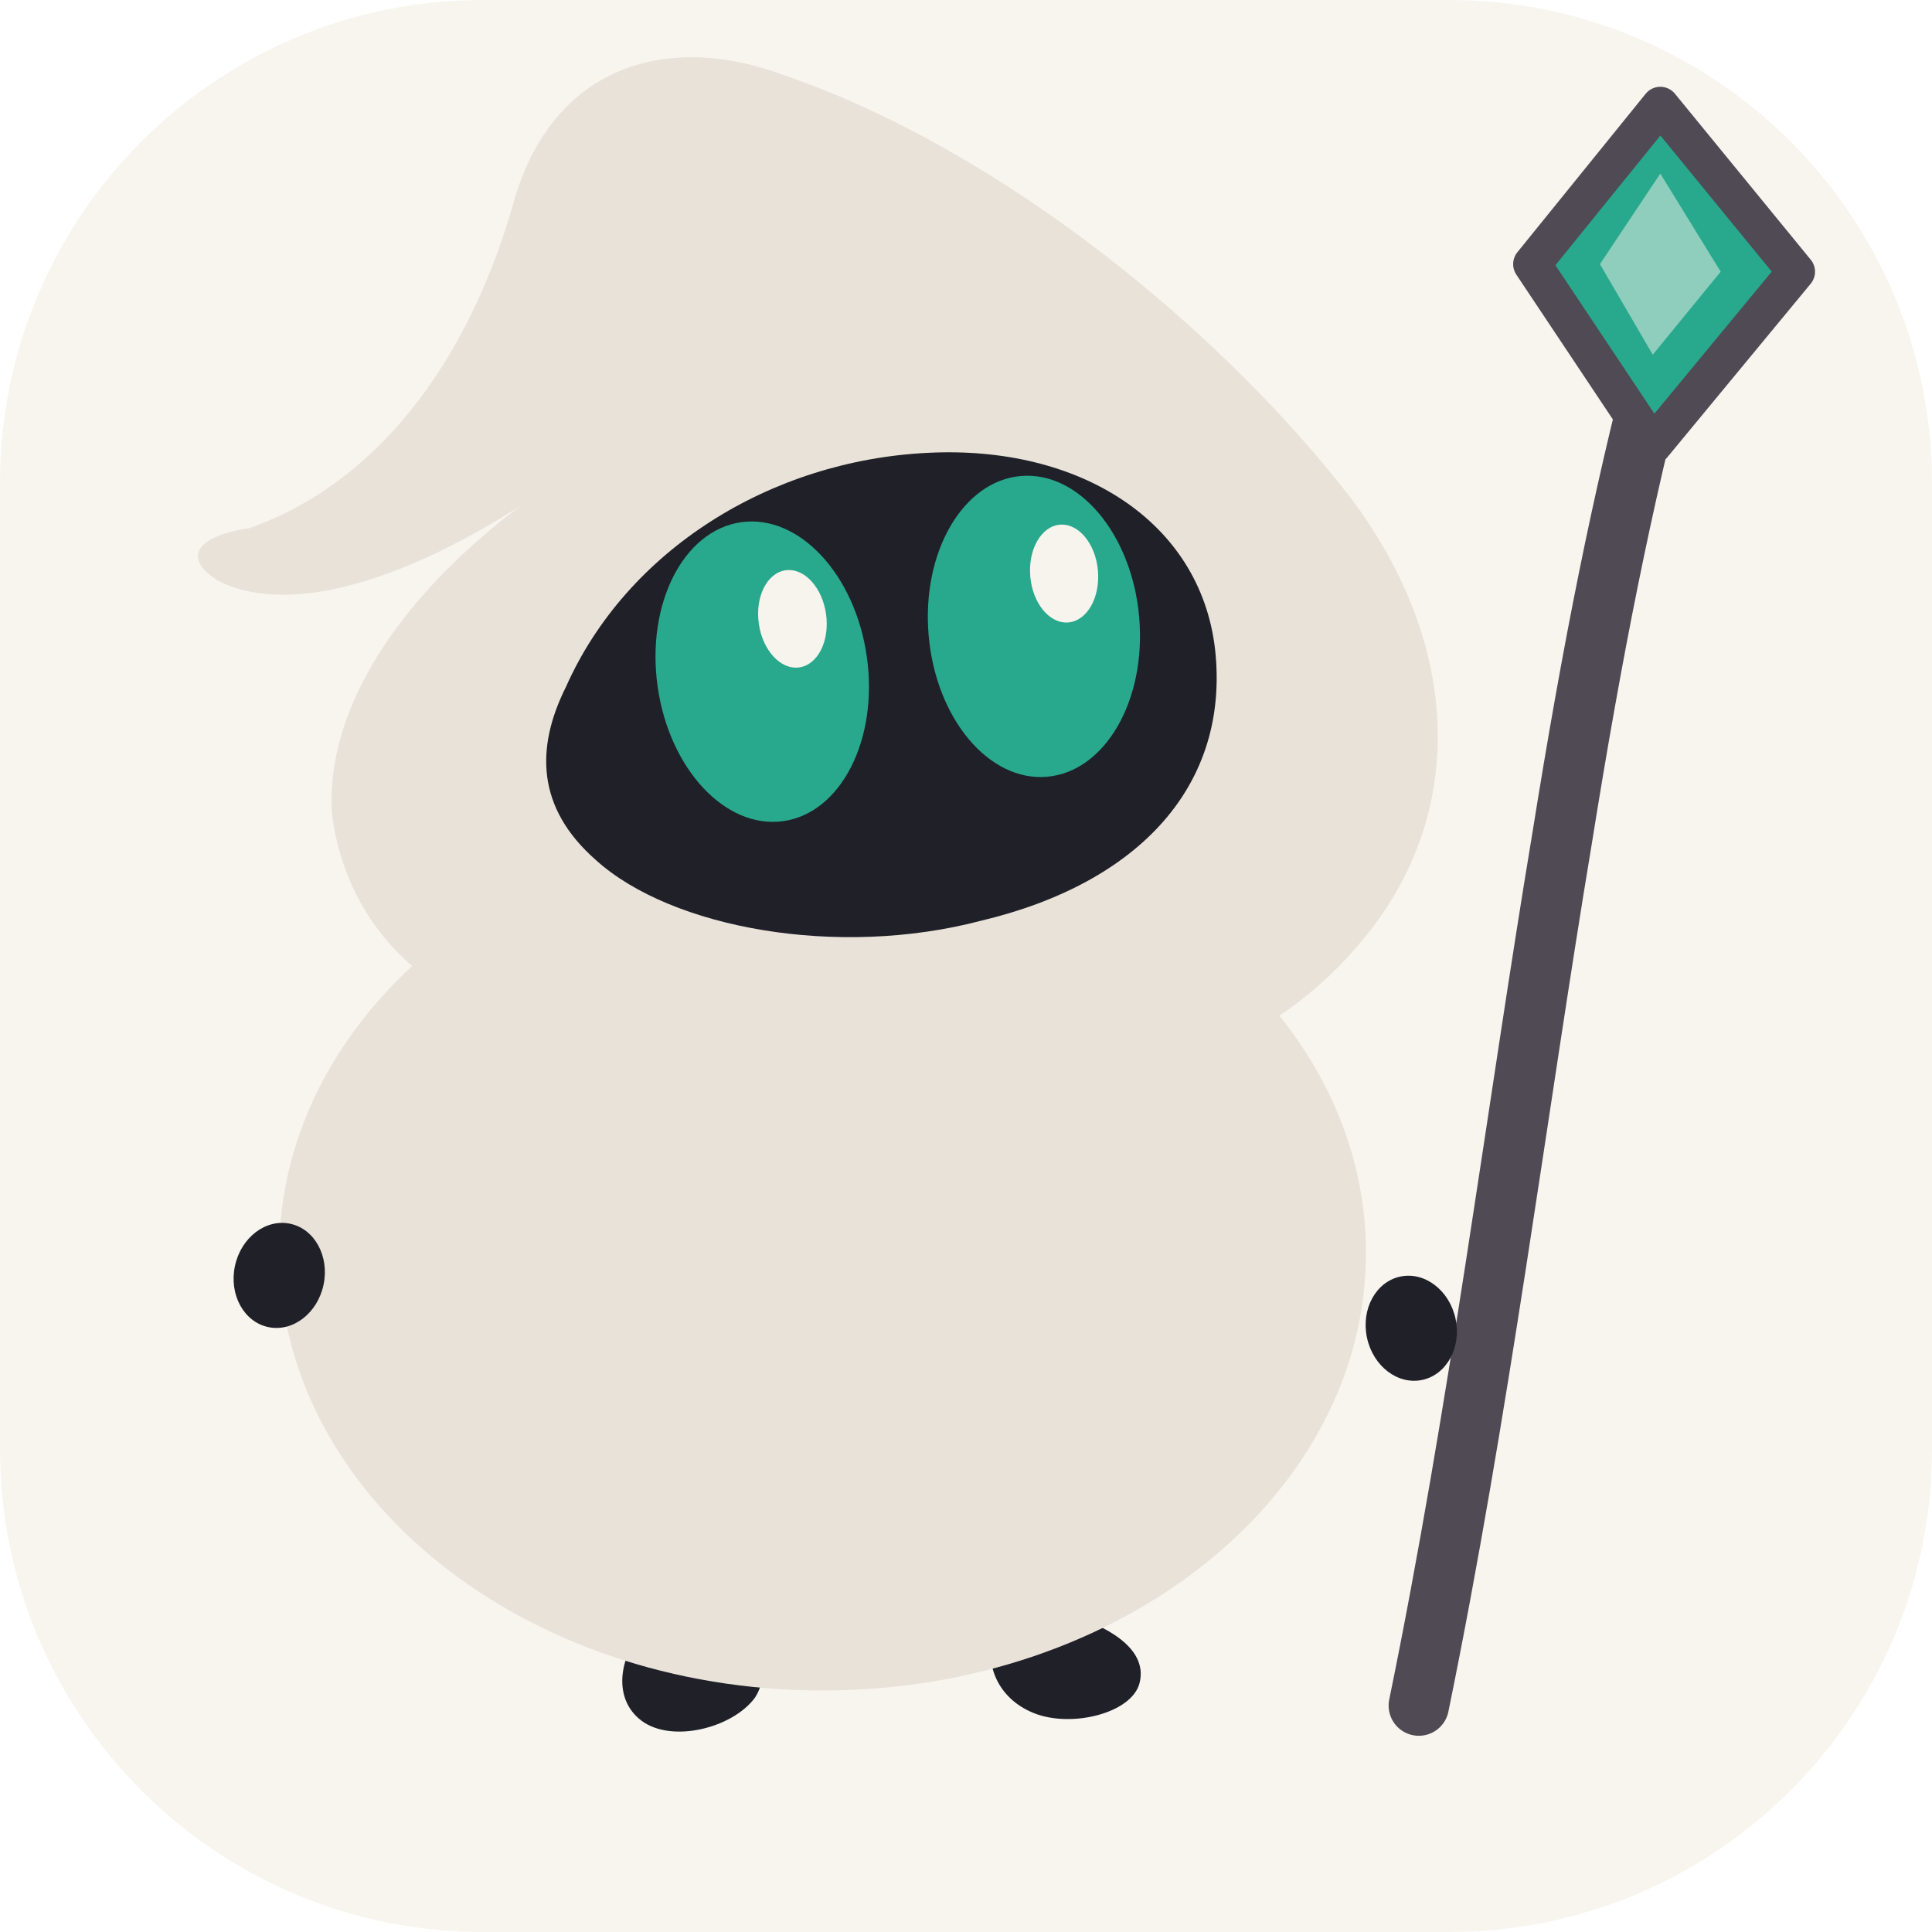
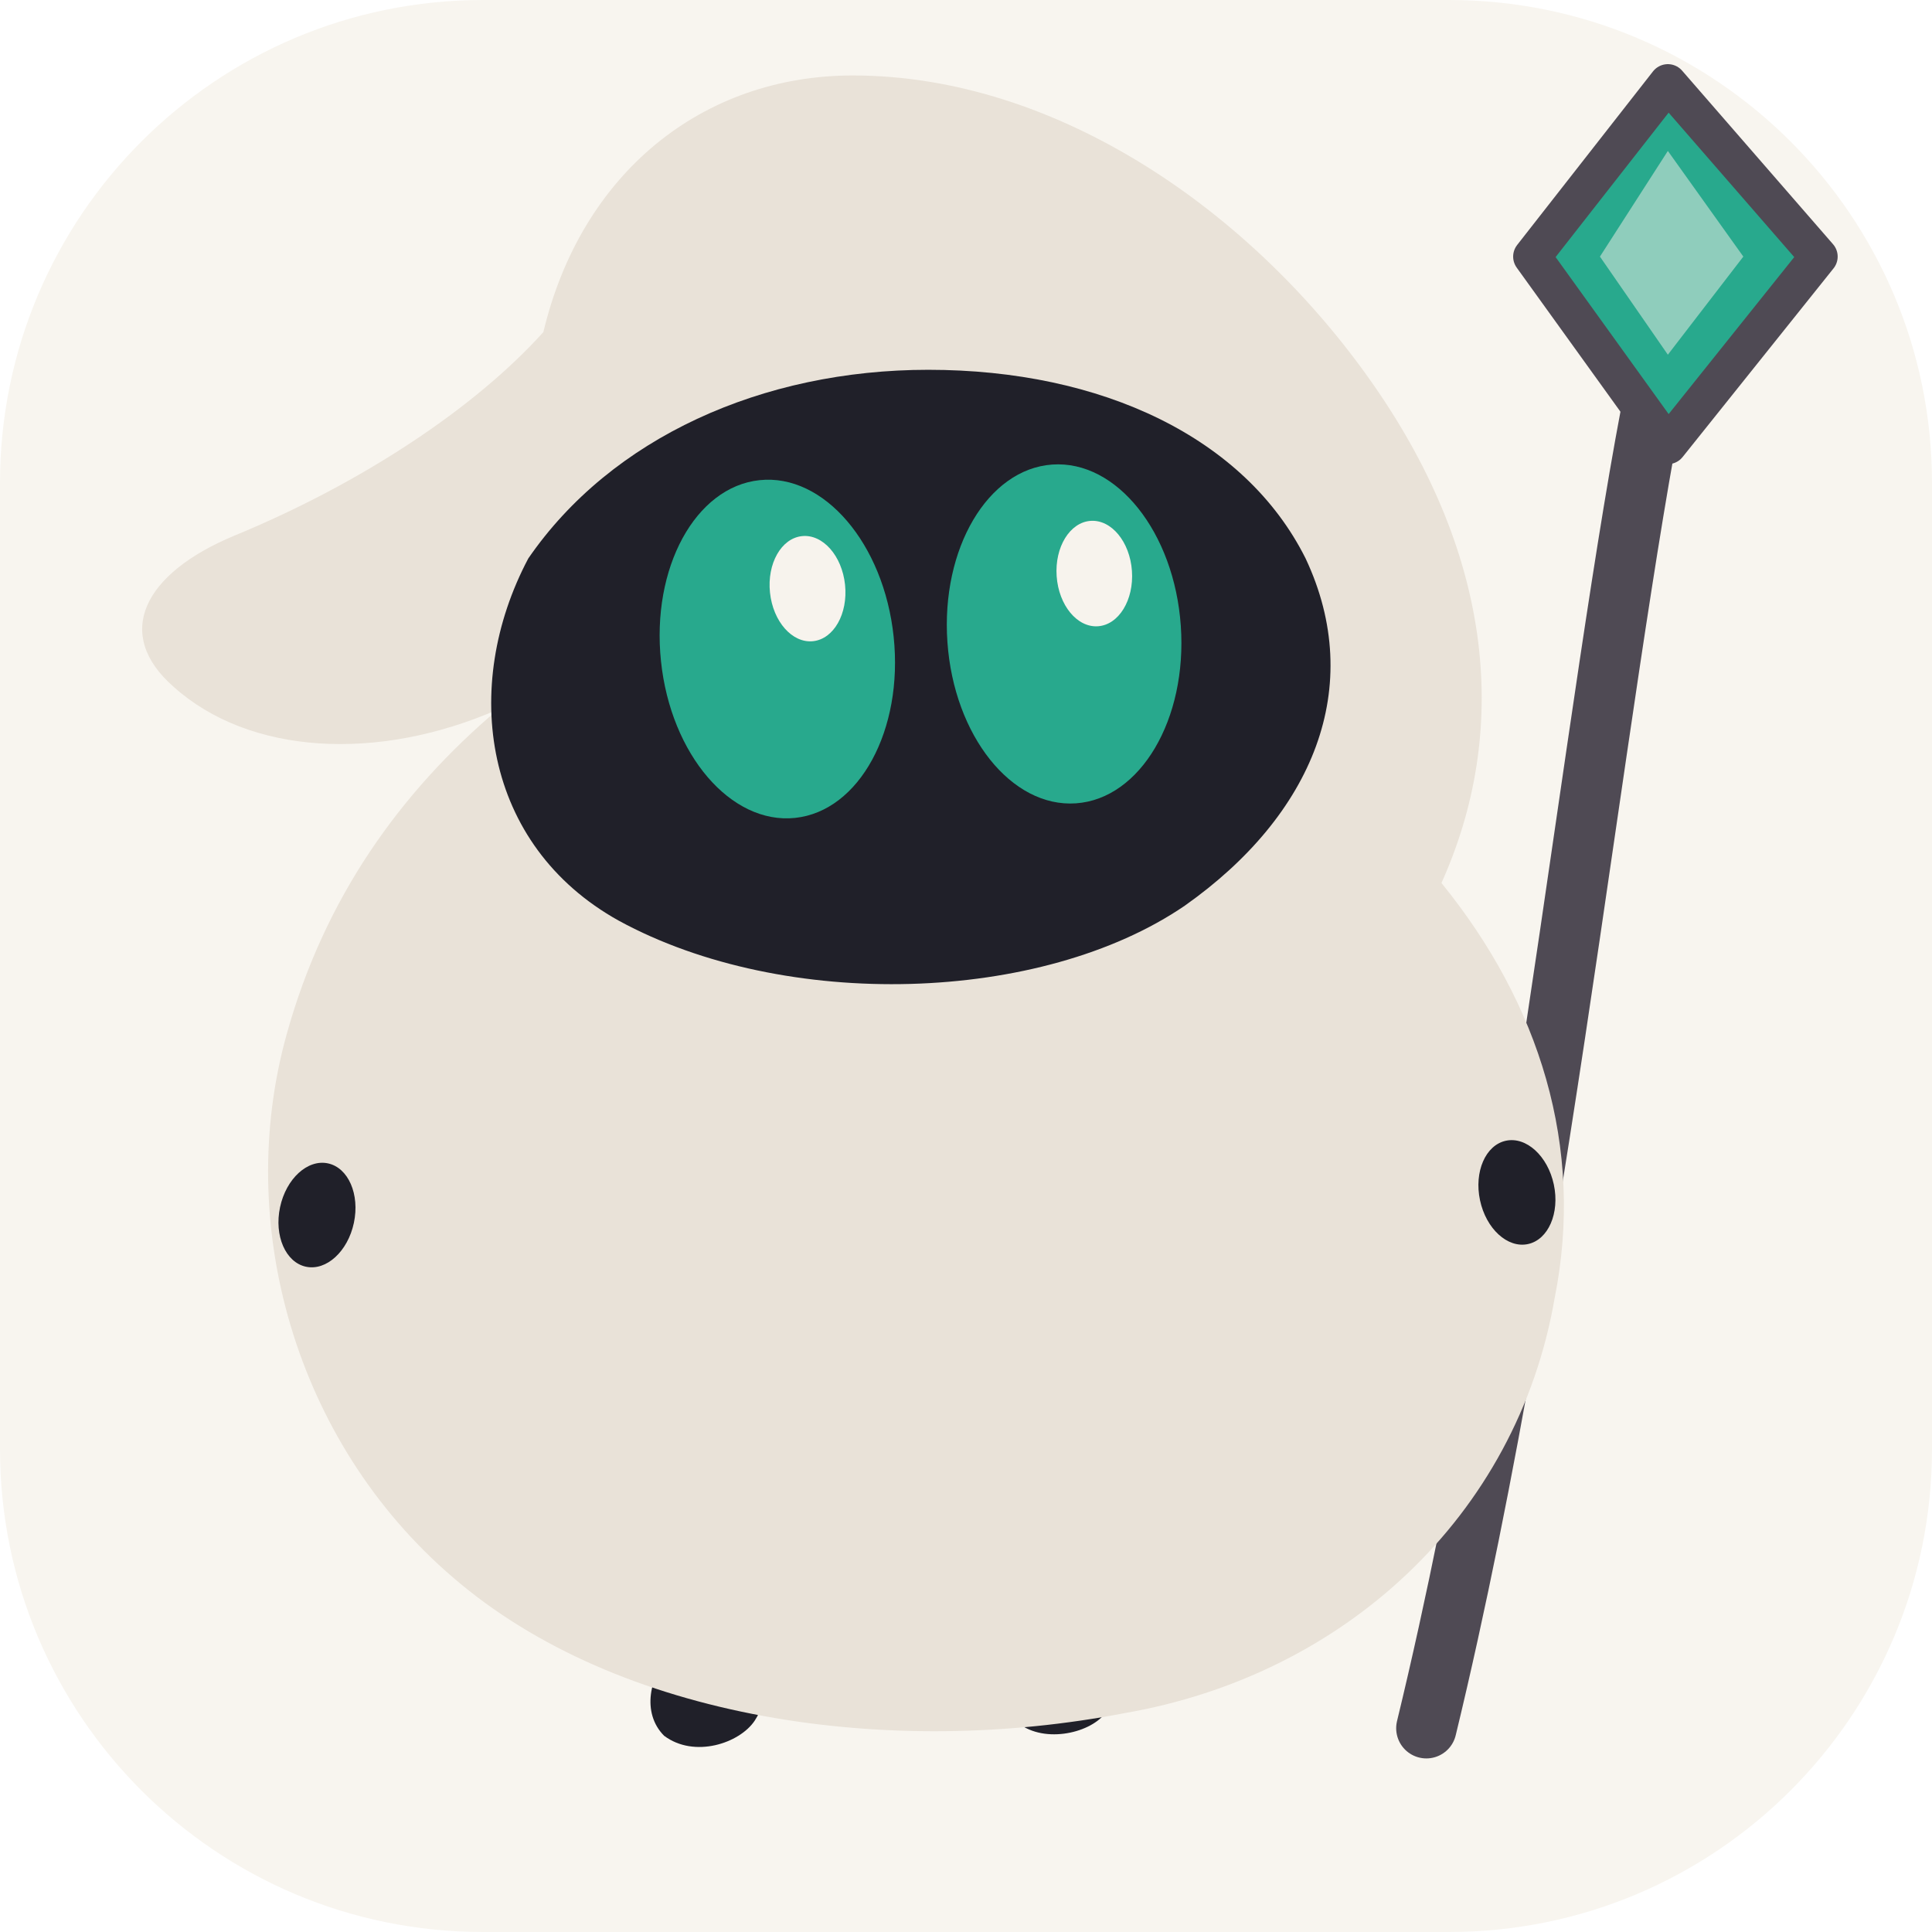
<svg xmlns="http://www.w3.org/2000/svg" viewBox="0 0 256 256">
  <style>
    .bg{fill:#f8f5ef}.cloak{fill:#e9e2d8}.eye{fill:#28a98d}.staff{stroke:#4f4a54}
    @media (prefers-color-scheme:dark){.bg{fill:#09090d}.cloak{fill:#f7f3ed}.eye{fill:#77e8c9}.staff{stroke:#98939d}}
  </style>
  <rect class="bg" width="256" height="256" rx="64" />
-   <path fill="#202029" d="M86 215c-4 4-5 10-1 13 4 3 12 1 15-3 2-3 1-7-2-10H86Zm46 0c-2 5 0 10 5 12 5 2 13 0 14-4 1-4-3-7-9-9l-10 1Z" />
-   <path class="staff" fill="none" stroke-width="8" stroke-linecap="round" d="M188 226c8-39 13-79 19-115 4-25 8-45 13-64" />
-   <path class="eye staff" stroke-width="5" stroke-linejoin="round" d="m220 14 18 22-19 23-16-24 17-21Z" />
-   <path fill="#f7f3ed" fill-opacity=".5" d="m220 23 8 13-9 11-7-12 8-12Z" />
-   <ellipse class="cloak" cx="109" cy="166" rx="72" ry="58" />
-   <path class="cloak" d="M33 70c17-6 29-22 35-43C73 9 88 4 104 10c29 10 58 34 75 56 15 20 15 42 2 58-12 15-30 21-49 20l-57-7c-18-3-29-14-31-29-1-14 9-29 25-41-14 9-30 15-40 10-5-3-3-6 4-7Z" />
-   <ellipse cx="37" cy="169" rx="6" ry="7" fill="#202029" transform="rotate(12 37 169)" />
-   <ellipse cx="187" cy="176" rx="6" ry="7" fill="#202029" transform="rotate(-12 187 176)" />
-   <path fill="#202029" d="M75 91c8-18 27-30 48-31 20-1 36 9 38 26 2 18-10 31-31 36-19 5-41 1-51-8-8-7-8-15-4-23Z" />
-   <ellipse class="eye" cx="101" cy="89" rx="14" ry="20" transform="rotate(-8 101 89)" />
-   <ellipse class="eye" cx="137" cy="83" rx="14" ry="20" transform="rotate(-5 137 83)" />
-   <ellipse cx="105" cy="82" rx="4.5" ry="6.5" fill="#f7f3ed" transform="rotate(-8 105 82)" />
-   <ellipse cx="141" cy="76" rx="4.5" ry="6.5" fill="#f7f3ed" transform="rotate(-5 141 76)" />
+   <path fill="#202029" d="M89 219c-3 3-4 8-1 11 4 3 10 1 12-2 2-3 1-6-2-9h-9Zm43 0c-2 4 0 8 4 10 4 2 10 0 11-3 1-4-3-6-7-7h-8Z" />
+   <path class="staff" fill="none" stroke-width="8" stroke-linecap="round" d="M189 229c8-33 14-71 19-105 5-34 9-63 13-80" />
+   <path class="eye staff" stroke-width="5" stroke-linejoin="round" d="m221 11 20 23-20 25-18-25 18-23Z" />
+   <path fill="#f7f3ed" fill-opacity=".5" d="m221 20 10 14-10 13-9-13 9-14Z" />
+   <path class="cloak" d="M72 44C77 23 93 10 113 10c27 0 53 18 69 41 16 23 18 46 9 66 13 16 19 35 15 55-5 29-28 50-57 55-31 6-67 1-89-18-21-18-29-47-22-72 5-18 15-32 28-43-16 7-33 6-43-3-8-7-4-15 8-20 17-7 32-17 41-27Z" />
+   <ellipse cx="42" cy="161" rx="5" ry="7" fill="#202029" transform="rotate(12 42 161)" />
+   <ellipse cx="201" cy="158" rx="5" ry="7" fill="#202029" transform="rotate(-12 201 158)" />
+   <path fill="#202029" d="M70 74c11-16 31-25 53-25 23 0 42 9 50 25 8 17 1 34-16 46-19 13-53 14-75 2-18-10-21-31-12-48Z" />
+   <ellipse class="eye" cx="103" cy="86" rx="15.5" ry="22.5" transform="rotate(-6 103 86)" />
+   <ellipse class="eye" cx="141" cy="84" rx="15.5" ry="22.5" transform="rotate(-4 141 84)" />
+   <ellipse cx="107" cy="78" rx="5" ry="7" fill="#f7f3ed" transform="rotate(-6 107 78)" />
+   <ellipse cx="145" cy="76" rx="5" ry="7" fill="#f7f3ed" transform="rotate(-4 145 76)" />
</svg>
